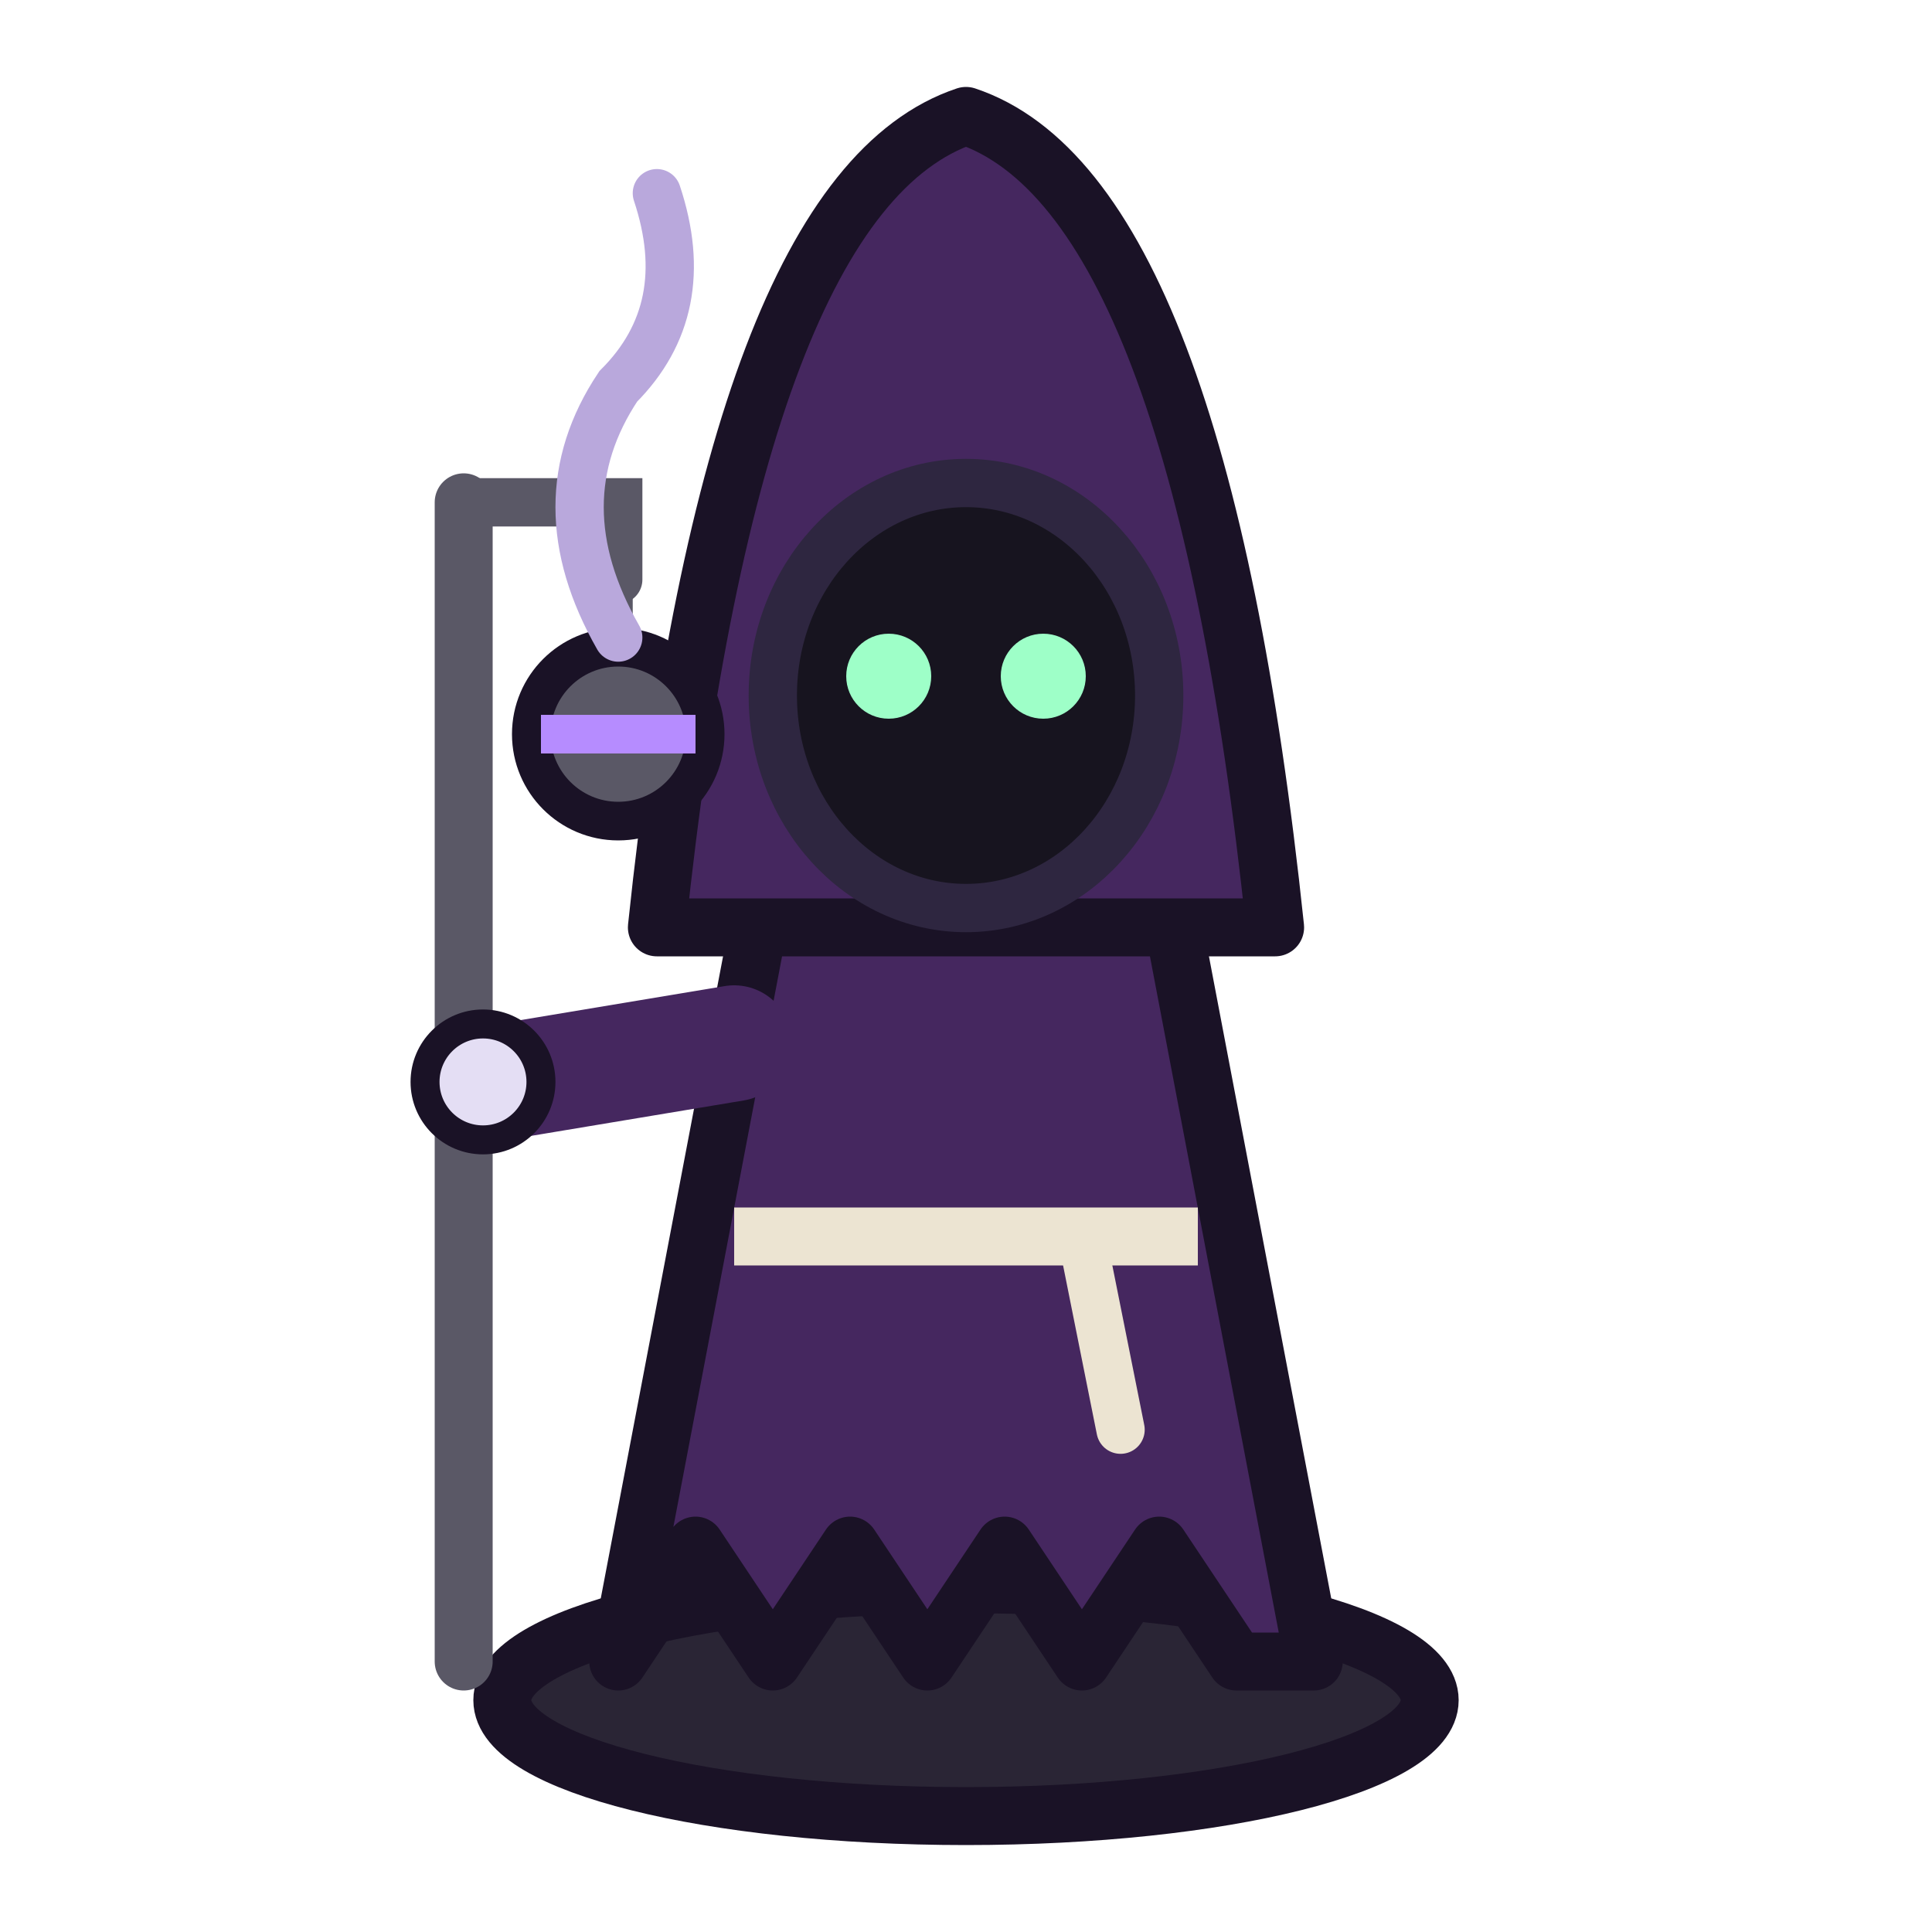
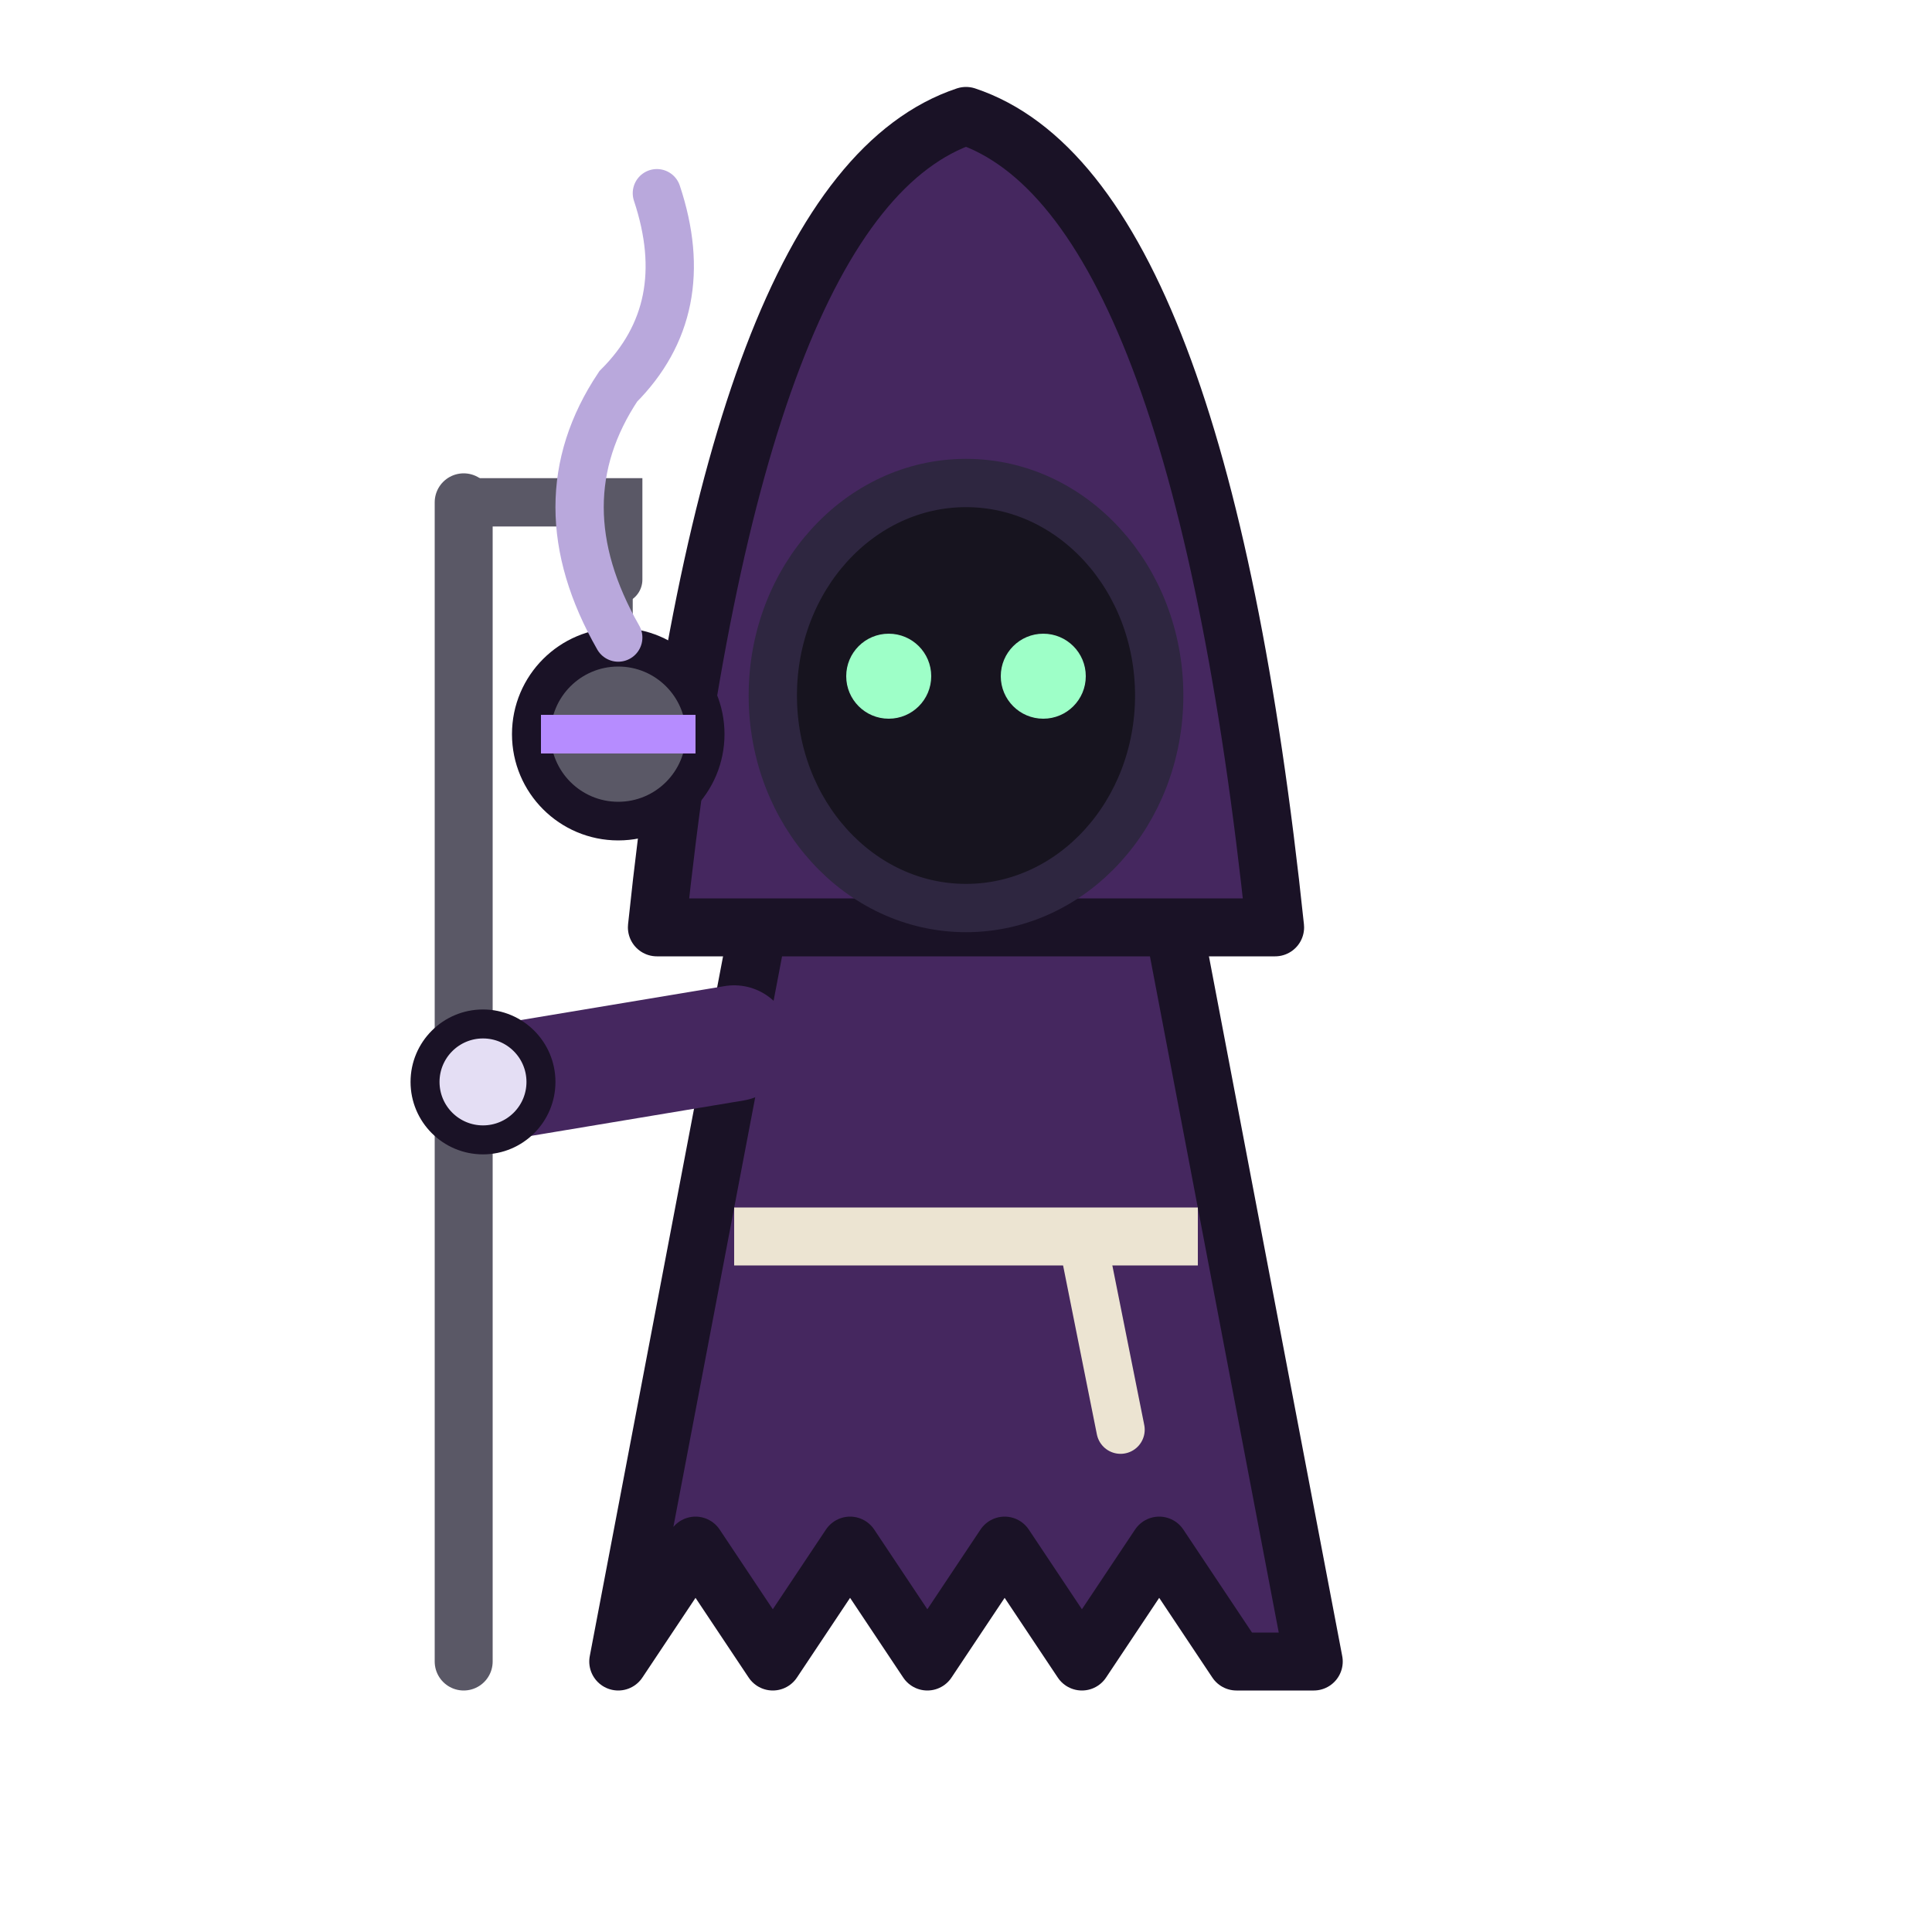
<svg xmlns="http://www.w3.org/2000/svg" viewBox="0 0 100 100">
-   <ellipse cx="50" cy="88" rx="24" ry="6" fill="#2a2535" stroke="#1a1226" stroke-width="3" />
  <path d="M32 86 L36 80 L40 86 L44 80 L48 86 L52 80 L56 86 L60 80 L64 86 L68 86 L60 44 H40 L32 86 Z" fill="#45275f" stroke="#1a1226" stroke-width="3" stroke-linejoin="round" />
  <path d="M38 64 H62" stroke="#ece4d2" stroke-width="3" />
  <path d="M56 64 L58 74" stroke="#ece4d2" stroke-width="2.5" stroke-linecap="round" />
  <path d="M34 48 Q38 10 50 6 Q62 10 66 48 Z" fill="#45275f" stroke="#1a1226" stroke-width="3" stroke-linejoin="round" />
  <ellipse cx="50" cy="36" rx="10" ry="11" fill="#17141f" stroke="#2e2640" stroke-width="2.5" />
  <circle cx="46" cy="35" r="2.2" fill="#9effc8" />
  <circle cx="54" cy="35" r="2.2" fill="#9effc8" />
  <path d="M24 86 V26" stroke="#5a5866" stroke-width="3" stroke-linecap="round" />
  <path d="M24 26 H32 V30" fill="none" stroke="#5a5866" stroke-width="2.5" stroke-linecap="round" />
  <path d="M32 30 V34" stroke="#5a5866" stroke-width="1.5" />
  <circle cx="32" cy="38" r="4.5" fill="#5a5866" stroke="#1a1226" stroke-width="2" />
  <path d="M28 38 H36" stroke="#b68cff" stroke-width="2" />
  <path d="M32 33 Q28 26 32 20 Q36 16 34 10" fill="none" stroke="#b9a8dc" stroke-width="2.5" stroke-linecap="round" />
  <path d="M38 54 L26 56" stroke="#45275f" stroke-width="6" stroke-linecap="round" />
  <circle cx="25" cy="56" r="3" fill="#e4def4" stroke="#1a1226" stroke-width="1.5" />
</svg>
